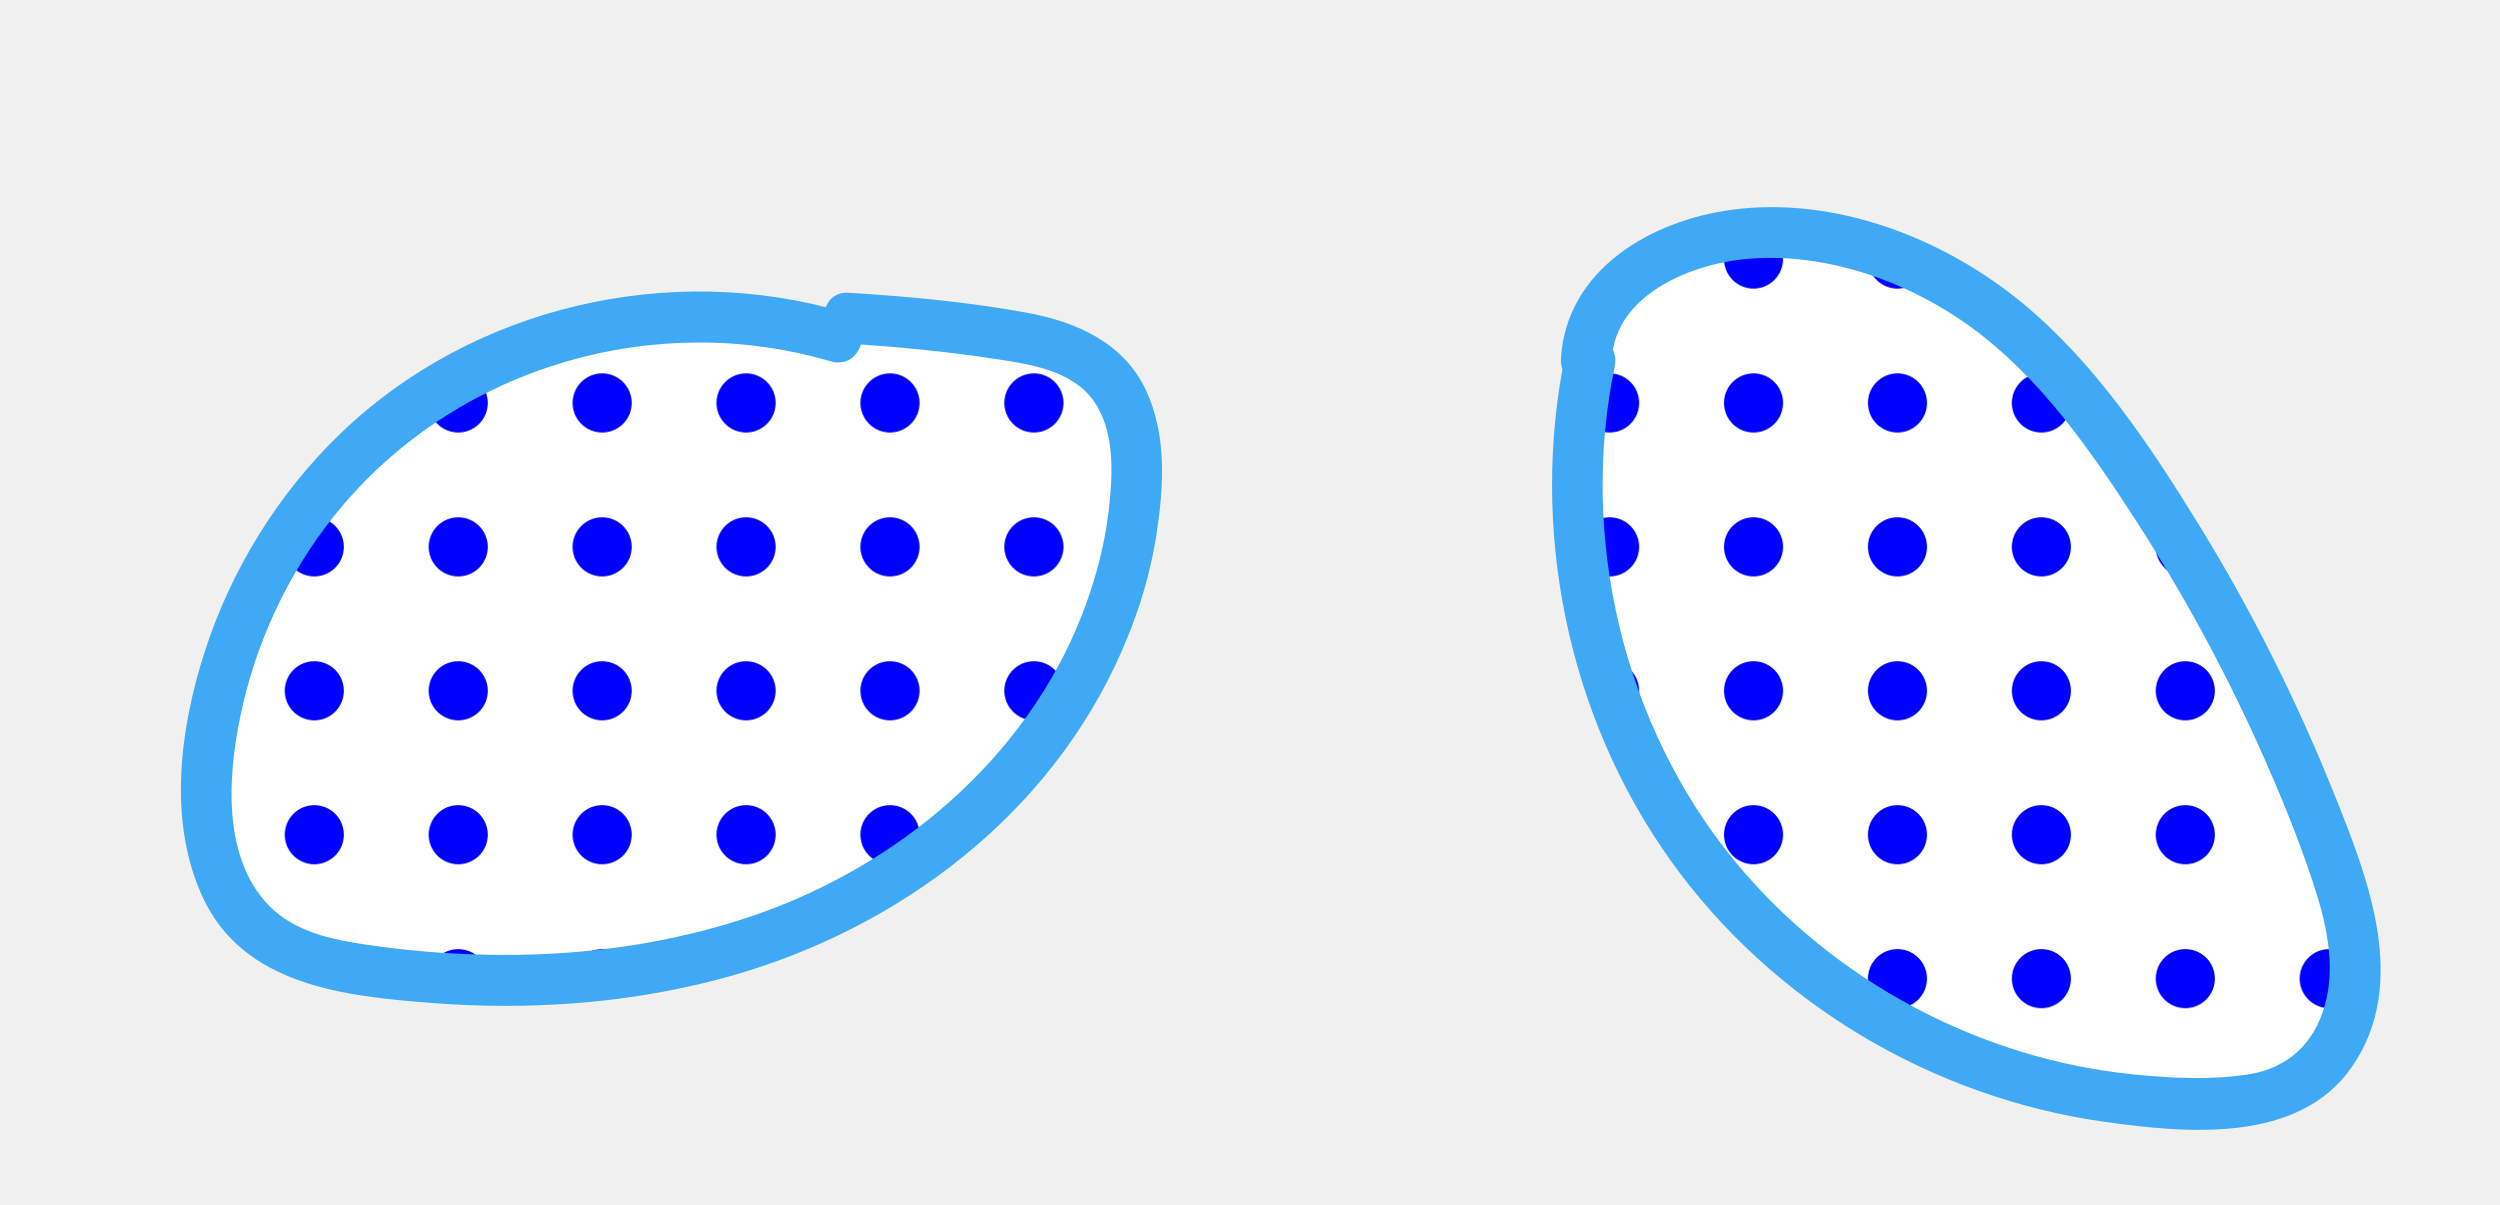
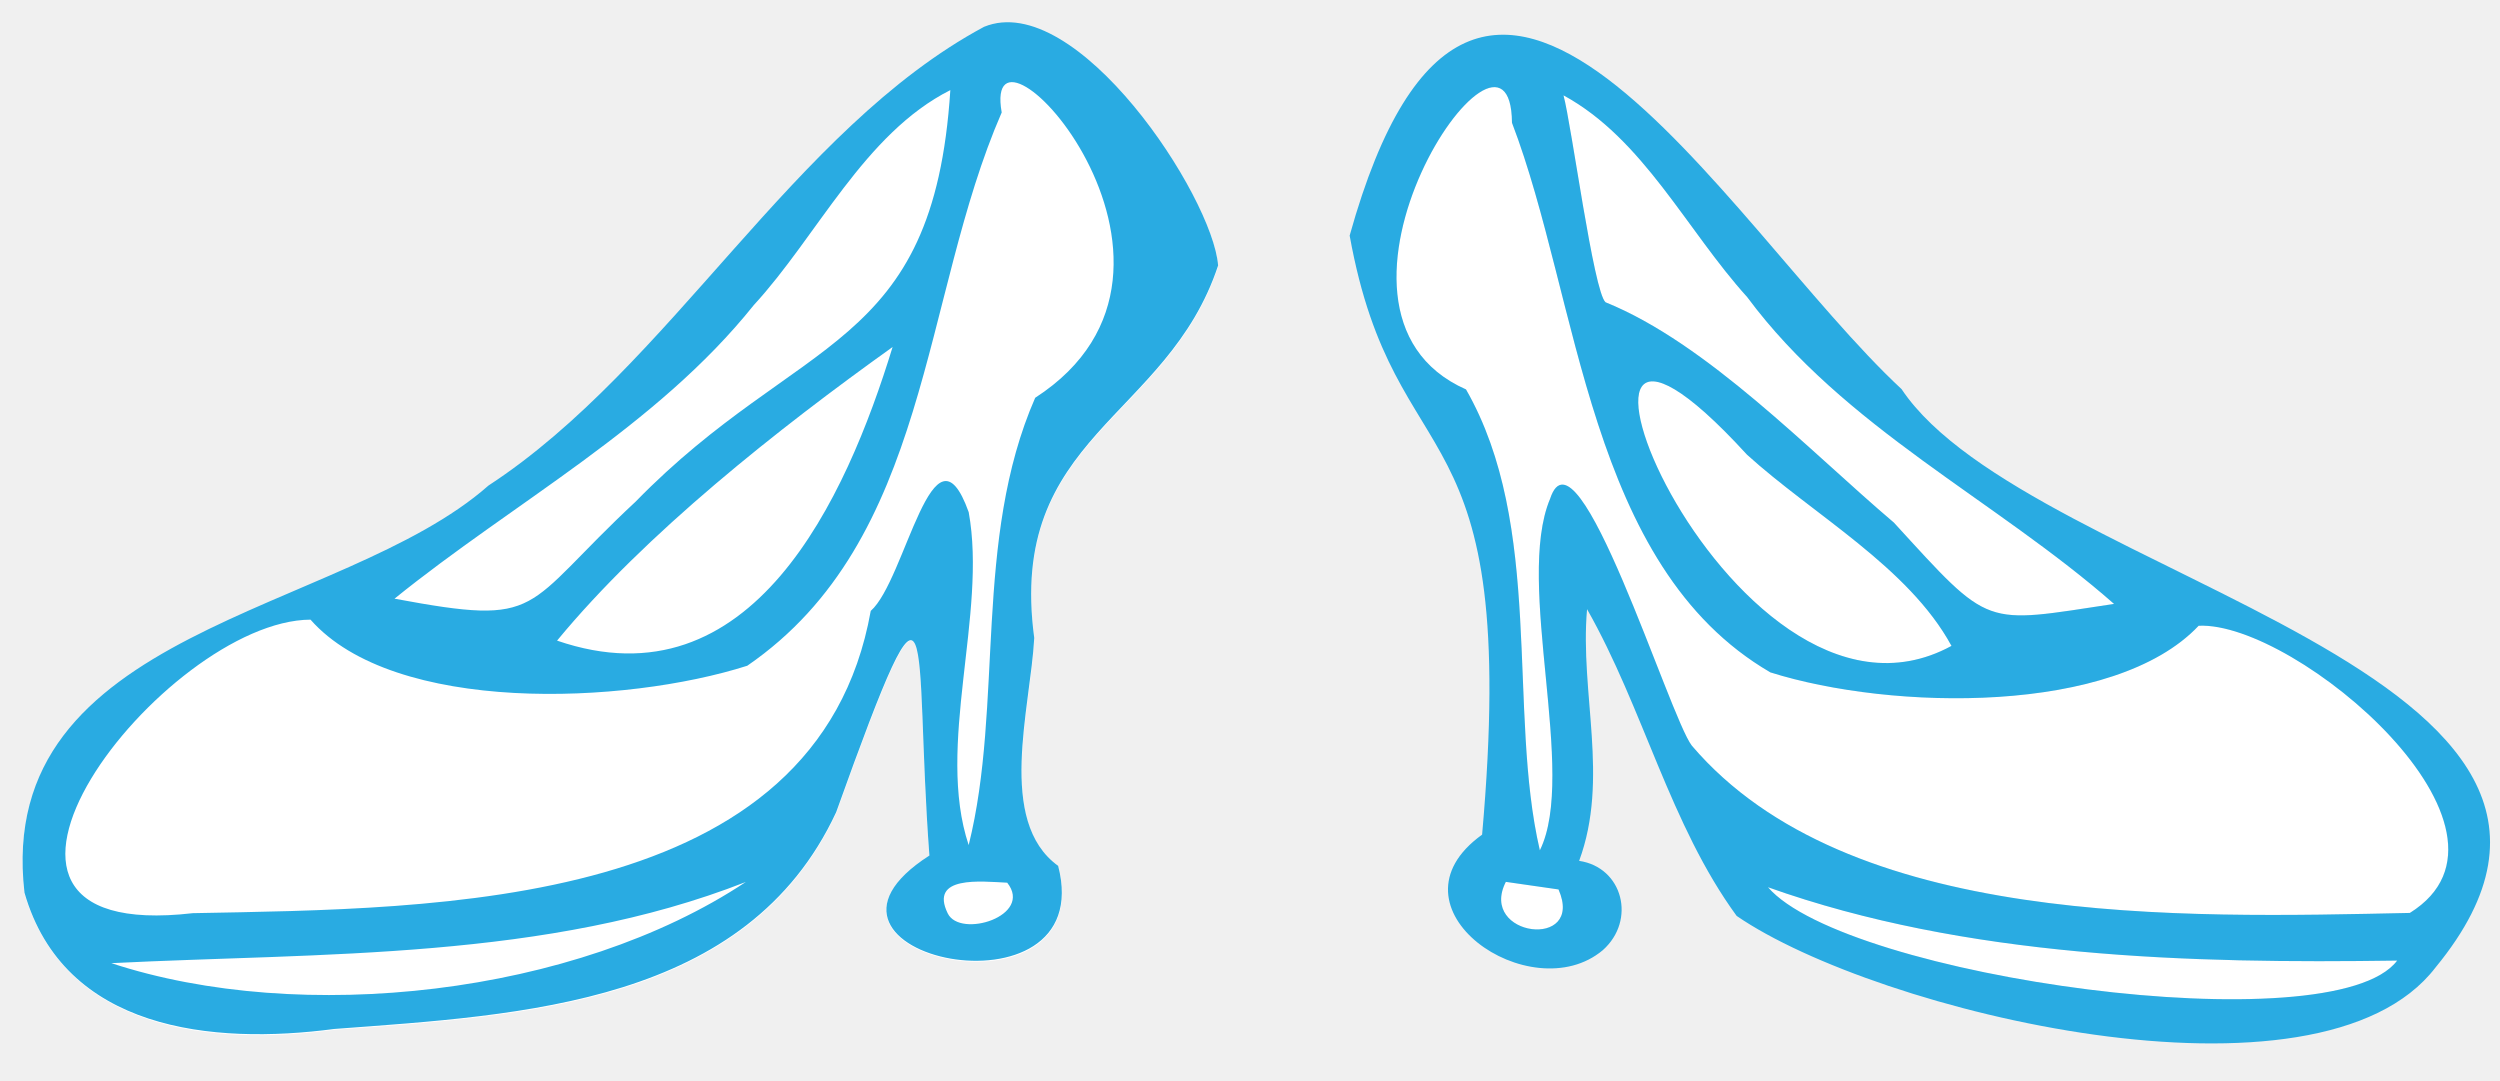
- <svg xmlns="http://www.w3.org/2000/svg" id="Layer_1" data-name="Layer 1" viewBox="0 0 173.704 83.722">
+ <svg xmlns="http://www.w3.org/2000/svg" id="Layer_1" data-name="Layer 1" viewBox="0 0 332.826 143.912">
  <defs>
    <style>
      .cls-1 {
-         fill: none;
+         fill: #fff;
      }

      .cls-2 {
-         fill: blue;
-       }
- 
-       .cls-3 {
-         fill: #3fa9f5;
-       }
- 
-       .cls-4 {
-         fill: #fff;
-       }
- 
-       .cls-5 {
-         fill: url(#New_Pattern);
+         fill: #29abe2;
      }
    </style>
-     <pattern id="New_Pattern" data-name="New Pattern" x="0" y="0" width="10" height="10" patternTransform="translate(-1053.159 -1406.999)" patternUnits="userSpaceOnUse" viewBox="0 0 10 10">
-       <g>
-         <rect class="cls-1" width="10" height="10" />
-         <rect class="cls-4" width="10" height="10" />
-         <circle class="cls-2" cx="5" cy="5" r="2.053" />
-       </g>
-     </pattern>
  </defs>
  <g>
-     <path class="cls-5" d="M58.193,23.399c-9.579-2.875-20.406-1.255-28.723,4.298-8.317,5.553-13.964,14.932-14.98,24.881-.466,4.56.305,9.785,3.992,12.509,1.955,1.445,4.434,1.952,6.84,2.305,11.719,1.72,24.149.542,34.528-5.166,10.378-5.709,18.358-16.379,19.079-28.202.171-2.796-.154-5.857-2.072-7.898-1.799-1.914-4.572-2.492-7.17-2.885-3.552-.538-7.129-.914-10.715-1.129" />
-     <path class="cls-3" d="M58.664,21.692c-12.135-3.56-25.771-.406-34.934,8.358-4.385,4.195-7.677,9.526-9.528,15.301-1.701,5.307-2.533,11.64-.17,16.876,2.828,6.266,9.903,6.99,15.98,7.463,6.557.51,13.242.069,19.623-1.568,11.795-3.025,22.487-10.647,27.808-21.795,1.397-2.928,2.426-6.028,2.917-9.239.503-3.299.717-6.881-.739-9.984-1.53-3.26-4.787-4.725-8.155-5.352-4.11-.766-8.325-1.152-12.493-1.41-2.276-.141-2.268,3.401,0,3.541,3.427.212,6.849.545,10.244,1.065,2.399.367,5.325.802,6.81,2.96,1.475,2.143,1.287,5.146,1.002,7.603-.287,2.475-.959,4.922-1.864,7.24-3.9,9.988-12.806,17.436-22.8,20.859-5.603,1.919-11.499,2.753-17.411,2.739-2.92-.007-5.845-.204-8.738-.603-2.645-.364-5.583-.821-7.527-2.824-3.44-3.546-2.82-9.659-1.792-14.039,1.188-5.061,3.584-9.859,6.962-13.816,8.249-9.661,21.694-13.53,33.862-9.96,2.191.643,3.127-2.773.941-3.414h0Z" />
+     <path class="cls-1" d="M123.735,114.018c-20.978,13.374,22.734,22.759,17.137,1.374-8.229-5.919-3.643-20.979-3.184-30.335-3.635-26.886,17.739-29.118,24.486-49.588-.659-9.302-18.921-36.739-31.156-31.779-25.39,13.633-41.749,45.248-65.988,61.069C45.42,82.053-.837,83.743,3.261,118.97c5.396,18.275,24.868,20.339,41.264,18.132,25.15-1.858,54.919-3.316,66.797-28.841,13.825-38.561,10.211-22.966,12.412,5.758ZM179.695,31.478" />
+     <path class="cls-1" d="M126.518,11.996c-2.257,35.003-19.987,32.313-41.896,54.789-15.261,14.226-12.066,16.692-32.099,12.914,15.844-12.814,34.847-22.861,47.825-39.077,8.461-9.185,14.714-22.846,26.169-28.626Z" />
+     <path class="cls-1" d="M74.162,85.287c11.727-14.224,29.427-28.187,44.67-39.09-6.192,20.208-18.755,47.996-44.67,39.09Z" />
+     <path class="cls-1" d="M99.293,117.415c-22.749,15.122-59.273,19.103-84.469,10.818,28.076-1.409,57.933-.4,84.469-10.818Z" />
+     <path class="cls-1" d="M134.09,117.514c3.513,4.418-6.268,7.462-7.918,4.087-2.474-5.062,4.423-4.255,7.918-4.087Z" />
+     <path class="cls-1" d="M292.709,83.304c13.069-.574,45.716,27.202,28.122,38.23-30.378.675-74.911,2.006-95.599-22.256-3.014-3.824-15.197-43.773-18.87-32.872-4.714,11.187,3.647,36.662-1.357,46.801-4.325-18.577.6-43.146-9.838-61.36-23.89-10.598,6.009-54.557,6.126-35.509,9.005,23.537,10.067,59.036,34.398,73.175,16.146,5.091,45.795,5.687,57.018-6.21Z" />
+     <path class="cls-1" d="M281.447,80.401c-17.677,2.617-16.193,3.458-29.311-10.827-11.346-9.627-24.852-23.853-38.384-29.331-1.588-1.317-4.544-23.679-5.604-27.55,10.632,5.79,16.393,17.949,24.452,26.853,12.935,17.426,32.99,26.921,48.847,40.855Z" />
+     <path class="cls-1" d="M259.803,85.988c-30.068,16.371-60.473-61.812-27.236-25.47,8.791,7.99,21.531,14.968,27.236,25.47Z" />
+     <path class="cls-1" d="M319.139,127.881c-8.509,11.248-73.256,2.282-83.767-9.765,26.334,9.383,56.158,10.177,83.767,9.765Z" />
+     <path class="cls-1" d="M200.472,117.403l7.015,1.009c3.549,8.106-10.736,6.304-7.015-1.009Z" />
  </g>
-   <g>
-     <path class="cls-5" d="M110.489,24.997c-2.737,12.779.803,26.751,9.296,36.685,8.492,9.934,21.743,15.604,34.793,14.888,1.616-.089,3.27-.282,4.71-1.021,2.727-1.399,4.194-4.565,4.343-7.626.149-3.061-.81-6.06-1.866-8.937-3.428-9.334-8.022-18.239-13.642-26.442-3.06-4.466-6.499-8.797-10.981-11.833-4.079-2.763-8.944-4.352-13.867-4.531-5.819-.211-12.82,2.916-13.046,8.734" />
-     <path class="cls-3" d="M108.781,24.526c-2.529,12.098.085,25.158,7.282,35.244,7.057,9.89,18.209,16.514,30.229,18.187,5.666.789,13.405,1.511,17.108-3.807,4.041-5.804,1.122-13.171-1.226-19.011-2.588-6.435-5.688-12.655-9.323-18.563-3.448-5.605-7.273-11.381-12.411-15.588-5.464-4.474-12.948-7.361-20.084-6.418-5.61.742-11.525,4.136-11.9,10.343-.138,2.276,3.404,2.268,3.541,0,.263-4.343,5.274-6.463,9.013-6.884,5.56-.626,11.479,1.459,15.936,4.699,4.757,3.458,8.244,8.462,11.4,13.341,3.437,5.313,6.452,10.898,9.01,16.686,1.22,2.76,2.36,5.575,3.314,8.44.926,2.781,1.678,5.816.846,8.714-.743,2.589-2.532,4.283-5.207,4.725-2.593.428-5.388.281-7.992.026-10.717-1.05-20.963-6.518-27.791-14.838-7.727-9.416-10.818-22.461-8.332-34.355.465-2.224-2.948-3.174-3.414-.941h0Z" />
-   </g>
+   <path class="cls-2" d="M123.731,113.898c-2.161-28.935,1.294-44.022-12.417-5.757-11.886,25.533-41.627,26.968-66.794,28.844-16.3,2.151-35.982.196-41.261-18.14-4.073-35.252,42.15-36.884,61.769-54.202,24.236-15.826,40.597-47.44,65.982-61.075,12.285-5.028,30.452,22.543,31.157,31.778-6.766,20.498-28.099,22.684-24.478,49.593-.502,9.367-5.037,24.394,3.181,30.334,5.537,21.335-38.066,12.043-17.139-1.375ZM41.34,82.494c-19.452.099-53.261,43.417-15.669,39.077,32.752-.643,83.15-.43,90.25-40.24,4.642-4.07,8.309-26.368,13.043-13.146,2.475,13.597-4.414,31.098-.004,44.323,4.664-18.733.575-40.623,8.855-59.55,27.05-17.498-7.335-54.203-4.458-37.986-10.78,24.722-9.485,56.896-33.871,73.658-16.377,5.223-47.031,6.482-58.147-6.136ZM126.518,11.996c-11.463,5.789-17.704,19.436-26.169,28.627-12.973,16.212-31.988,26.268-47.827,39.079,20.11,3.752,16.738,1.379,32.101-12.92,21.902-22.457,39.652-19.817,41.895-54.786ZM74.162,85.287c25.925,8.899,38.472-18.878,44.67-39.089-15.223,10.884-32.963,24.882-44.67,39.089ZM99.293,117.415c-26.536,10.418-56.393,9.408-84.469,10.811,25.202,8.29,61.707,4.315,84.469-10.811ZM134.09,117.514c-3.495-.168-10.392-.975-7.918,4.087,1.65,3.375,11.431.331,7.918-4.087Z" />
+   <path class="cls-2" d="M324.25,128.789c-15.499,20.277-74.463,5.922-93.049-6.854-8.874-12.152-12.408-27.631-19.916-40.835-.977,11.166,2.99,22.543-1.053,33.507,5.83.865,7.619,7.909,3.155,11.884-9.579,8.069-29.581-5.648-16.073-15.376,5.165-58.309-11.56-46.109-17.633-79.754,17.03-61.073,49.938-1.424,73.476,20.444,17.061,25.521,103.636,37.426,71.093,76.985ZM292.709,83.304c-11.203,11.894-40.886,11.305-57.017,6.21-24.343-14.165-25.379-49.608-34.402-73.173-.128-19.095-30.001,24.942-6.12,35.504,10.432,18.206,5.509,42.795,9.831,61.362,5.029-10.184-3.36-35.577,1.362-46.799,3.603-10.958,15.883,29.033,18.872,32.863,20.734,24.293,65.146,22.915,95.591,22.268,17.681-11.009-15.137-38.829-28.117-38.235ZM281.447,80.401c-15.85-13.928-35.918-23.435-48.846-40.856-8.059-8.902-13.824-21.065-24.452-26.853,1.059,3.872,4.016,26.233,5.603,27.551,13.527,5.474,27.044,19.708,38.384,29.333,12.996,14.201,11.744,13.47,29.311,10.824ZM259.803,85.988c-5.712-10.508-18.44-17.474-27.234-25.468-33.24-36.346-2.833,41.84,27.234,25.468ZM200.472,117.403c-3.722,7.312,10.564,9.115,7.015,1.009l-7.015-1.009ZM319.139,127.881c-27.61.411-57.429-.382-83.768-9.764,10.297,11.966,75.283,21.051,83.768,9.764Z" />
</svg>
